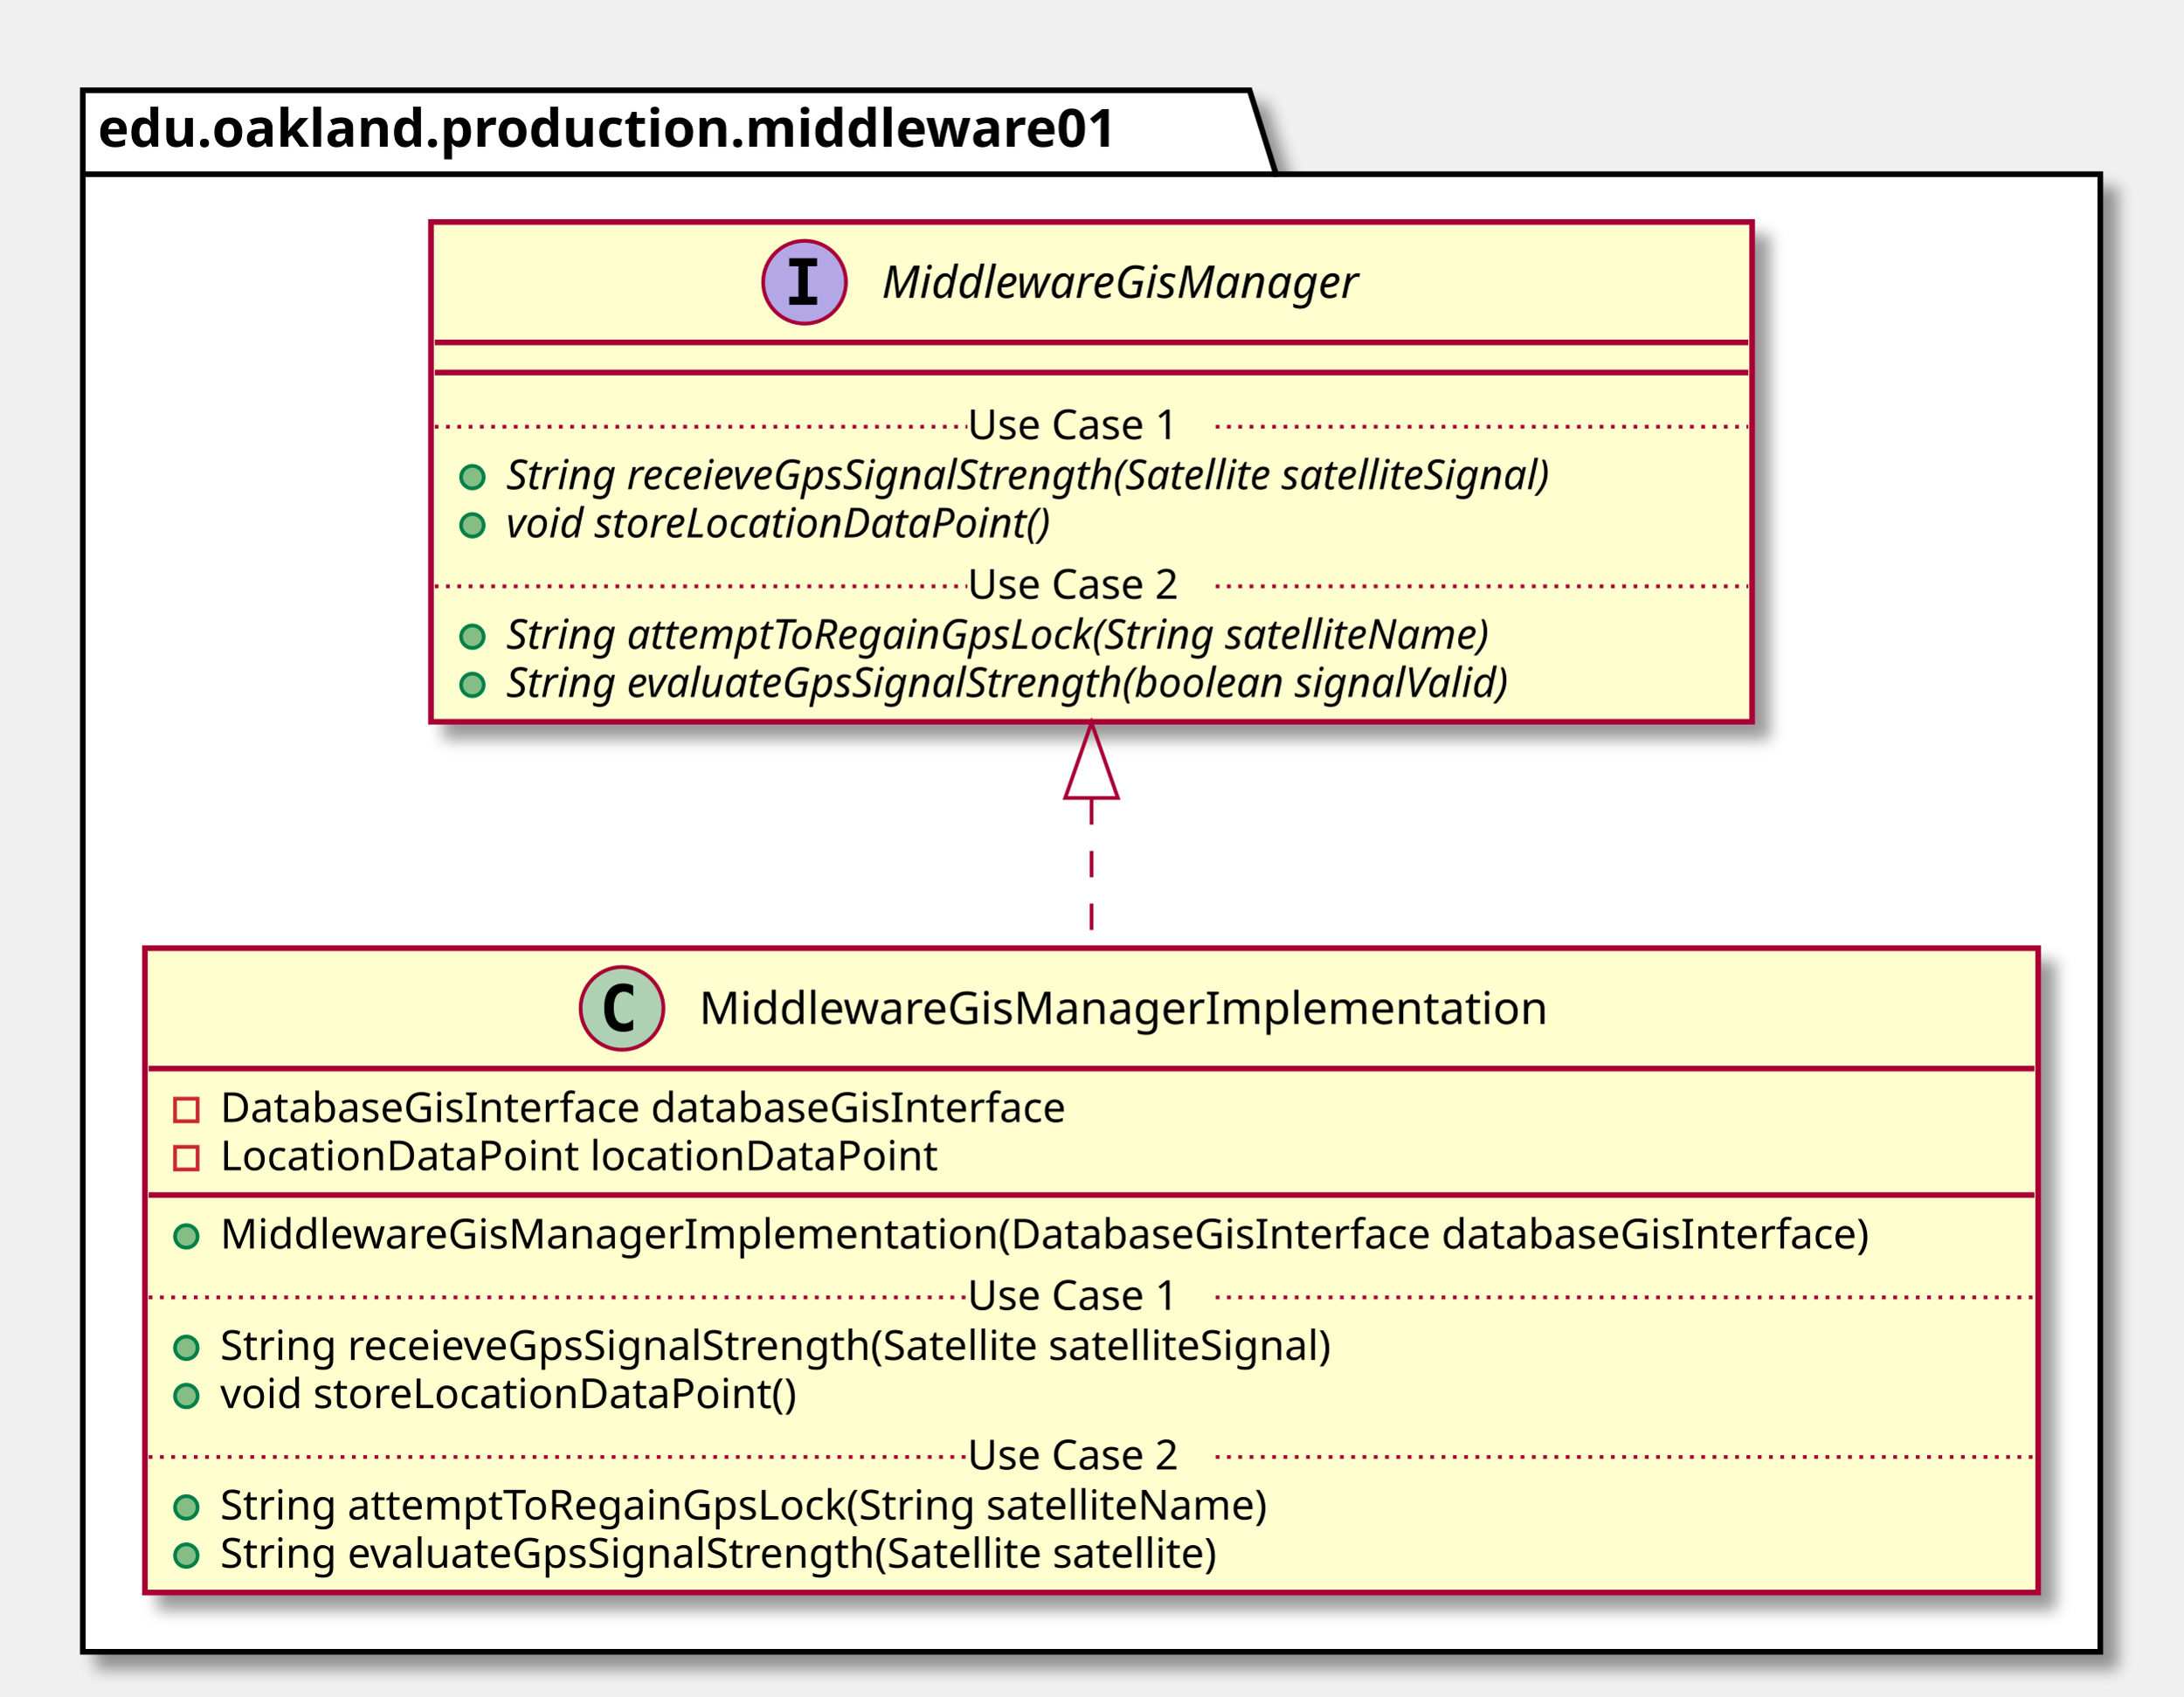
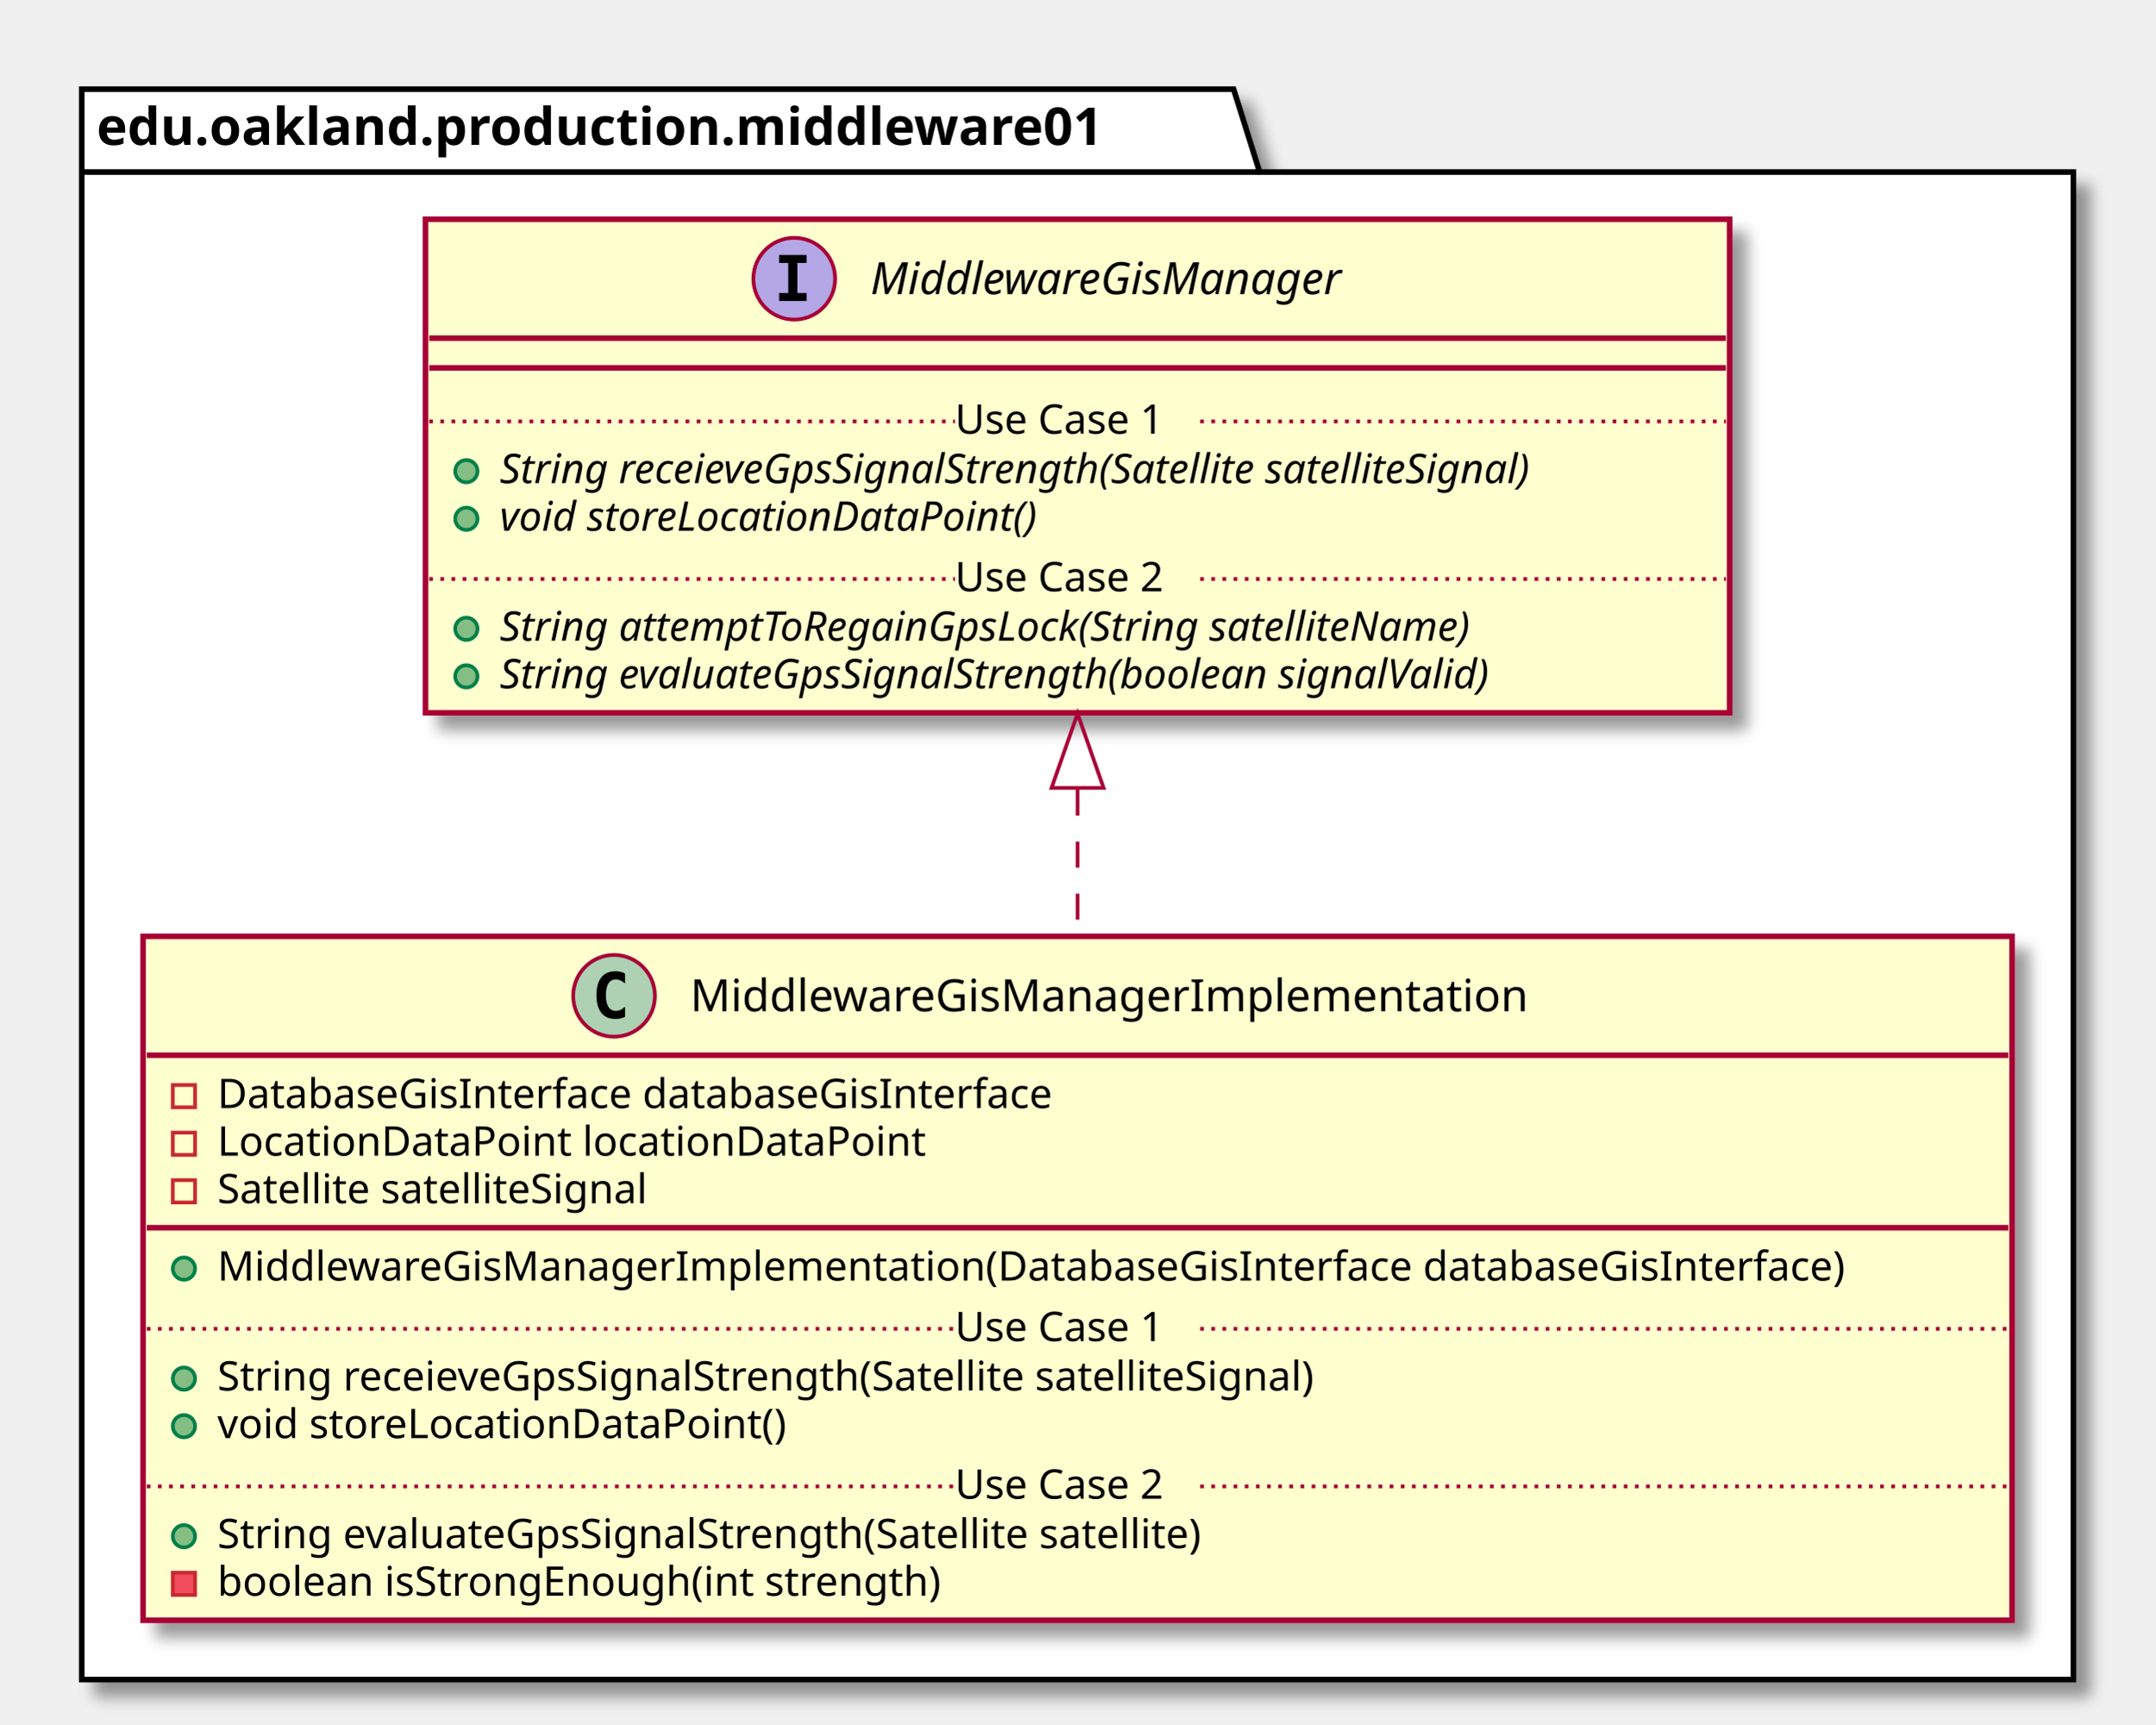
- <svg xmlns="http://www.w3.org/2000/svg" contentScriptType="application/ecmascript" contentStyleType="text/css" height="451px" preserveAspectRatio="none" style="width:580px;height:451px;" version="1.1" viewBox="0 0 580 451" width="580px" zoomAndPan="magnify">
+ <svg xmlns="http://www.w3.org/2000/svg" contentScriptType="application/ecmascript" contentStyleType="text/css" height="464px" preserveAspectRatio="none" style="width:580px;height:464px;" version="1.1" viewBox="0 0 580 464" width="580px" zoomAndPan="magnify">
  <defs>
-     <filter height="300%" id="f1a6vyqvnwi7vs" width="300%" x="-1" y="-1">
+     <filter height="300%" id="fhx4p4voebr96" width="300%" x="-1" y="-1">
      <feGaussianBlur result="blurOut" stdDeviation="2.0" />
      <feColorMatrix in="blurOut" result="blurOut2" type="matrix" values="0 0 0 0 0 0 0 0 0 0 0 0 0 0 0 0 0 0 .4 0" />
      <feOffset dx="4.0" dy="4.0" in="blurOut2" result="blurOut3" />
      <feBlend in="SourceGraphic" in2="blurOut3" mode="normal" />
    </filter>
  </defs>
  <g>
-     <polygon fill="#FFFFFF" filter="url(#f1a6vyqvnwi7vs)" points="22,24,332,24,339,46.297,558,46.297,558,439,22,439,22,24" style="stroke: #000000; stroke-width: 1.5;" />
+     <polygon fill="#FFFFFF" filter="url(#fhx4p4voebr96)" points="22,24,332,24,339,46.297,558,46.297,558,452,22,452,22,24" style="stroke: #000000; stroke-width: 1.5;" />
    <line style="stroke: #000000; stroke-width: 1.5;" x1="22" x2="339" y1="46.297" y2="46.297" />
    <text fill="#000000" font-family="sans-serif" font-size="14" font-weight="bold" lengthAdjust="spacingAndGlyphs" textLength="304" x="26" y="38.995">edu.oakland.production.middleware01</text>
-     <rect fill="#FEFECE" filter="url(#f1a6vyqvnwi7vs)" height="171.242" id="MiddlewareGisManagerImplementation" style="stroke: #A80036; stroke-width: 1.5;" width="503" x="38.5" y="252" />
+     <rect fill="#FEFECE" filter="url(#fhx4p4voebr96)" height="184.047" id="MiddlewareGisManagerImplementation" style="stroke: #A80036; stroke-width: 1.5;" width="503" x="38.5" y="252" />
    <ellipse cx="165.25" cy="268" fill="#ADD1B2" rx="11" ry="11" style="stroke: #A80036; stroke-width: 1.0;" />
    <path d="M168.219,273.641 Q167.641,273.938 167,274.078 Q166.359,274.234 165.656,274.234 Q163.156,274.234 161.828,272.594 Q160.516,270.938 160.516,267.812 Q160.516,264.688 161.828,263.031 Q163.156,261.375 165.656,261.375 Q166.359,261.375 167,261.531 Q167.656,261.688 168.219,261.984 L168.219,264.703 Q167.594,264.125 167,263.859 Q166.406,263.578 165.781,263.578 Q164.438,263.578 163.75,264.656 Q163.062,265.719 163.062,267.812 Q163.062,269.906 163.75,270.984 Q164.438,272.047 165.781,272.047 Q166.406,272.047 167,271.781 Q167.594,271.5 168.219,270.922 L168.219,273.641 Z " />
    <text fill="#000000" font-family="sans-serif" font-size="12" lengthAdjust="spacingAndGlyphs" textLength="241" x="185.75" y="272.154">MiddlewareGisManagerImplementation</text>
    <line style="stroke: #A80036; stroke-width: 1.5;" x1="39.5" x2="540.5" y1="284" y2="284" />
    <rect fill="none" height="6" style="stroke: #C82930; stroke-width: 1.0;" width="6" x="46.5" y="292" />
    <text fill="#000000" font-family="sans-serif" font-size="11" lengthAdjust="spacingAndGlyphs" textLength="249" x="58.5" y="298.21">DatabaseGisInterface databaseGisInterface</text>
    <rect fill="none" height="6" style="stroke: #C82930; stroke-width: 1.0;" width="6" x="46.5" y="304.805" />
    <text fill="#000000" font-family="sans-serif" font-size="11" lengthAdjust="spacingAndGlyphs" textLength="203" x="58.5" y="311.015">LocationDataPoint locationDataPoint</text>
-     <line style="stroke: #A80036; stroke-width: 1.5;" x1="39.5" x2="540.5" y1="317.609" y2="317.609" />
-     <ellipse cx="49.5" cy="328.609" fill="#84BE84" rx="3" ry="3" style="stroke: #038048; stroke-width: 1.0;" />
-     <text fill="#000000" font-family="sans-serif" font-size="11" lengthAdjust="spacingAndGlyphs" textLength="477" x="58.5" y="331.82">MiddlewareGisManagerImplementation(DatabaseGisInterface databaseGisInterface)</text>
-     <ellipse cx="49.5" cy="358.219" fill="#84BE84" rx="3" ry="3" style="stroke: #038048; stroke-width: 1.0;" />
-     <text fill="#000000" font-family="sans-serif" font-size="11" lengthAdjust="spacingAndGlyphs" textLength="331" x="58.5" y="361.429">String receieveGpsSignalStrength(Satellite satelliteSignal)</text>
+     <rect fill="none" height="6" style="stroke: #C82930; stroke-width: 1.0;" width="6" x="46.5" y="317.609" />
+     <text fill="#000000" font-family="sans-serif" font-size="11" lengthAdjust="spacingAndGlyphs" textLength="130" x="58.5" y="323.82">Satellite satelliteSignal</text>
+     <line style="stroke: #A80036; stroke-width: 1.5;" x1="39.5" x2="540.5" y1="330.414" y2="330.414" />
+     <ellipse cx="49.5" cy="341.414" fill="#84BE84" rx="3" ry="3" style="stroke: #038048; stroke-width: 1.0;" />
+     <text fill="#000000" font-family="sans-serif" font-size="11" lengthAdjust="spacingAndGlyphs" textLength="477" x="58.5" y="344.625">MiddlewareGisManagerImplementation(DatabaseGisInterface databaseGisInterface)</text>
    <ellipse cx="49.5" cy="371.023" fill="#84BE84" rx="3" ry="3" style="stroke: #038048; stroke-width: 1.0;" />
-     <text fill="#000000" font-family="sans-serif" font-size="11" lengthAdjust="spacingAndGlyphs" textLength="166" x="58.5" y="374.234">void storeLocationDataPoint()</text>
-     <line style="stroke: #A80036; stroke-width: 1.0; stroke-dasharray: 1.0,2.0;" x1="39.5" x2="257" y1="344.816" y2="344.816" />
-     <text fill="#000000" font-family="sans-serif" font-size="11" lengthAdjust="spacingAndGlyphs" textLength="66" x="257" y="348.125">Use Case 1</text>
-     <line style="stroke: #A80036; stroke-width: 1.0; stroke-dasharray: 1.0,2.0;" x1="323" x2="540.5" y1="344.816" y2="344.816" />
-     <ellipse cx="49.5" cy="400.633" fill="#84BE84" rx="3" ry="3" style="stroke: #038048; stroke-width: 1.0;" />
-     <text fill="#000000" font-family="sans-serif" font-size="11" lengthAdjust="spacingAndGlyphs" textLength="306" x="58.5" y="403.843">String attemptToRegainGpsLock(String satelliteName)</text>
+     <text fill="#000000" font-family="sans-serif" font-size="11" lengthAdjust="spacingAndGlyphs" textLength="331" x="58.5" y="374.234">String receieveGpsSignalStrength(Satellite satelliteSignal)</text>
+     <ellipse cx="49.5" cy="383.828" fill="#84BE84" rx="3" ry="3" style="stroke: #038048; stroke-width: 1.0;" />
+     <text fill="#000000" font-family="sans-serif" font-size="11" lengthAdjust="spacingAndGlyphs" textLength="166" x="58.5" y="387.039">void storeLocationDataPoint()</text>
+     <line style="stroke: #A80036; stroke-width: 1.0; stroke-dasharray: 1.0,2.0;" x1="39.5" x2="257" y1="357.621" y2="357.621" />
+     <text fill="#000000" font-family="sans-serif" font-size="11" lengthAdjust="spacingAndGlyphs" textLength="66" x="257" y="360.929">Use Case 1</text>
+     <line style="stroke: #A80036; stroke-width: 1.0; stroke-dasharray: 1.0,2.0;" x1="323" x2="540.5" y1="357.621" y2="357.621" />
    <ellipse cx="49.5" cy="413.438" fill="#84BE84" rx="3" ry="3" style="stroke: #038048; stroke-width: 1.0;" />
    <text fill="#000000" font-family="sans-serif" font-size="11" lengthAdjust="spacingAndGlyphs" textLength="296" x="58.5" y="416.648">String evaluateGpsSignalStrength(Satellite satellite)</text>
-     <line style="stroke: #A80036; stroke-width: 1.0; stroke-dasharray: 1.0,2.0;" x1="39.5" x2="257" y1="387.231" y2="387.231" />
-     <text fill="#000000" font-family="sans-serif" font-size="11" lengthAdjust="spacingAndGlyphs" textLength="66" x="257" y="390.539">Use Case 2</text>
-     <line style="stroke: #A80036; stroke-width: 1.0; stroke-dasharray: 1.0,2.0;" x1="323" x2="540.5" y1="387.231" y2="387.231" />
-     <rect fill="#FEFECE" filter="url(#f1a6vyqvnwi7vs)" height="132.828" id="MiddlewareGisManager" style="stroke: #A80036; stroke-width: 1.5;" width="351" x="114.5" y="59" />
+     <rect fill="#F24D5C" height="6" style="stroke: #C82930; stroke-width: 1.0;" width="6" x="46.5" y="423.242" />
+     <text fill="#000000" font-family="sans-serif" font-size="11" lengthAdjust="spacingAndGlyphs" textLength="213" x="58.5" y="429.453">boolean isStrongEnough(int strength)</text>
+     <line style="stroke: #A80036; stroke-width: 1.0; stroke-dasharray: 1.0,2.0;" x1="39.5" x2="257" y1="400.035" y2="400.035" />
+     <text fill="#000000" font-family="sans-serif" font-size="11" lengthAdjust="spacingAndGlyphs" textLength="66" x="257" y="403.343">Use Case 2</text>
+     <line style="stroke: #A80036; stroke-width: 1.0; stroke-dasharray: 1.0,2.0;" x1="323" x2="540.5" y1="400.035" y2="400.035" />
+     <rect fill="#FEFECE" filter="url(#fhx4p4voebr96)" height="132.828" id="MiddlewareGisManager" style="stroke: #A80036; stroke-width: 1.5;" width="351" x="114.5" y="59" />
    <ellipse cx="213.75" cy="75" fill="#B4A7E5" rx="11" ry="11" style="stroke: #A80036; stroke-width: 1.0;" />
    <path d="M209.672,70.766 L209.672,68.609 L217.062,68.609 L217.062,70.766 L214.594,70.766 L214.594,78.844 L217.062,78.844 L217.062,81 L209.672,81 L209.672,78.844 L212.141,78.844 L212.141,70.766 L209.672,70.766 Z " />
    <text fill="#000000" font-family="sans-serif" font-size="12" font-style="italic" lengthAdjust="spacingAndGlyphs" textLength="144" x="234.25" y="79.154">MiddlewareGisManager</text>
    <line style="stroke: #A80036; stroke-width: 1.5;" x1="115.5" x2="464.5" y1="91" y2="91" />
    <line style="stroke: #A80036; stroke-width: 1.5;" x1="115.5" x2="464.5" y1="99" y2="99" />
    <ellipse cx="125.5" cy="126.805" fill="#84BE84" rx="3" ry="3" style="stroke: #038048; stroke-width: 1.0;" />
    <text fill="#000000" font-family="sans-serif" font-size="11" font-style="italic" lengthAdjust="spacingAndGlyphs" textLength="325" x="134.5" y="130.015">String receieveGpsSignalStrength(Satellite satelliteSignal)</text>
    <ellipse cx="125.5" cy="139.609" fill="#84BE84" rx="3" ry="3" style="stroke: #038048; stroke-width: 1.0;" />
    <text fill="#000000" font-family="sans-serif" font-size="11" font-style="italic" lengthAdjust="spacingAndGlyphs" textLength="166" x="134.5" y="142.82">void storeLocationDataPoint()</text>
    <line style="stroke: #A80036; stroke-width: 1.0; stroke-dasharray: 1.0,2.0;" x1="115.5" x2="257" y1="113.402" y2="113.402" />
    <text fill="#000000" font-family="sans-serif" font-size="11" lengthAdjust="spacingAndGlyphs" textLength="66" x="257" y="116.71">Use Case 1</text>
    <line style="stroke: #A80036; stroke-width: 1.0; stroke-dasharray: 1.0,2.0;" x1="323" x2="464.5" y1="113.402" y2="113.402" />
    <ellipse cx="125.5" cy="169.219" fill="#84BE84" rx="3" ry="3" style="stroke: #038048; stroke-width: 1.0;" />
    <text fill="#000000" font-family="sans-serif" font-size="11" font-style="italic" lengthAdjust="spacingAndGlyphs" textLength="303" x="134.5" y="172.429">String attemptToRegainGpsLock(String satelliteName)</text>
    <ellipse cx="125.5" cy="182.023" fill="#84BE84" rx="3" ry="3" style="stroke: #038048; stroke-width: 1.0;" />
    <text fill="#000000" font-family="sans-serif" font-size="11" font-style="italic" lengthAdjust="spacingAndGlyphs" textLength="308" x="134.5" y="185.234">String evaluateGpsSignalStrength(boolean signalValid)</text>
    <line style="stroke: #A80036; stroke-width: 1.0; stroke-dasharray: 1.0,2.0;" x1="115.5" x2="257" y1="155.816" y2="155.816" />
    <text fill="#000000" font-family="sans-serif" font-size="11" lengthAdjust="spacingAndGlyphs" textLength="66" x="257" y="159.125">Use Case 2</text>
    <line style="stroke: #A80036; stroke-width: 1.0; stroke-dasharray: 1.0,2.0;" x1="323" x2="464.5" y1="155.816" y2="155.816" />
-     <path d="M290,212.15 C290,225.22 290,238.7 290,251.74 " fill="none" id="MiddlewareGisManager&lt;-MiddlewareGisManagerImplementation" style="stroke: #A80036; stroke-width: 1.0; stroke-dasharray: 7.0,7.0;" />
-     <polygon fill="none" points="283,212.08,290,192.08,297,212.08,283,212.08" style="stroke: #A80036; stroke-width: 1.0;" />
+     <path d="M290,212.5 C290,225.39 290,238.72 290,251.72 " fill="none" id="MiddlewareGisManager&lt;-MiddlewareGisManagerImplementation" style="stroke: #A80036; stroke-width: 1.0; stroke-dasharray: 7.0,7.0;" />
+     <polygon fill="none" points="283,212.04,290,192.04,297,212.04,283,212.04" style="stroke: #A80036; stroke-width: 1.0;" />
  </g>
</svg>
